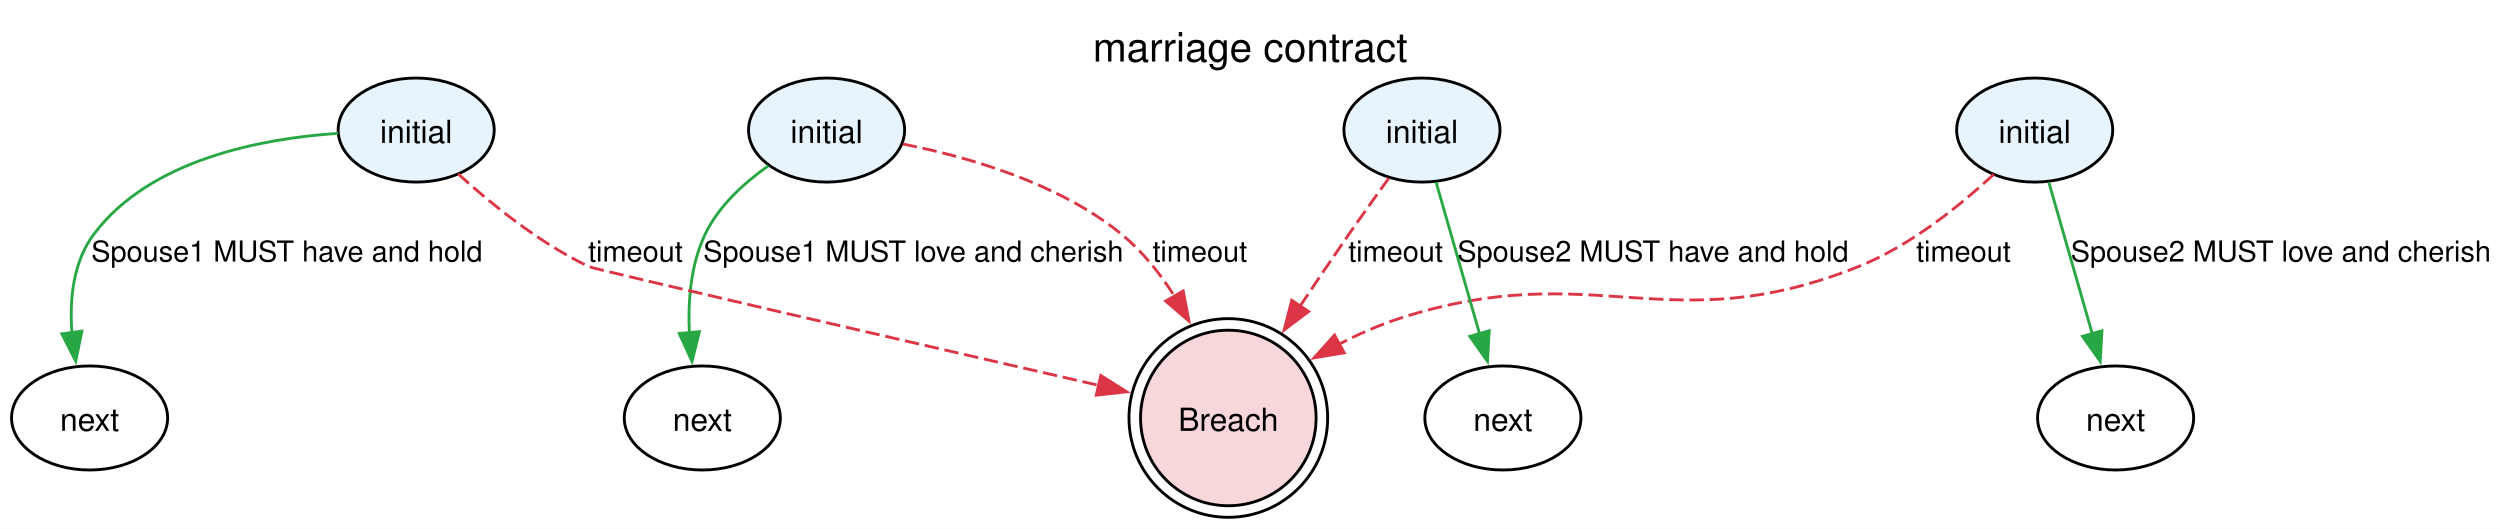
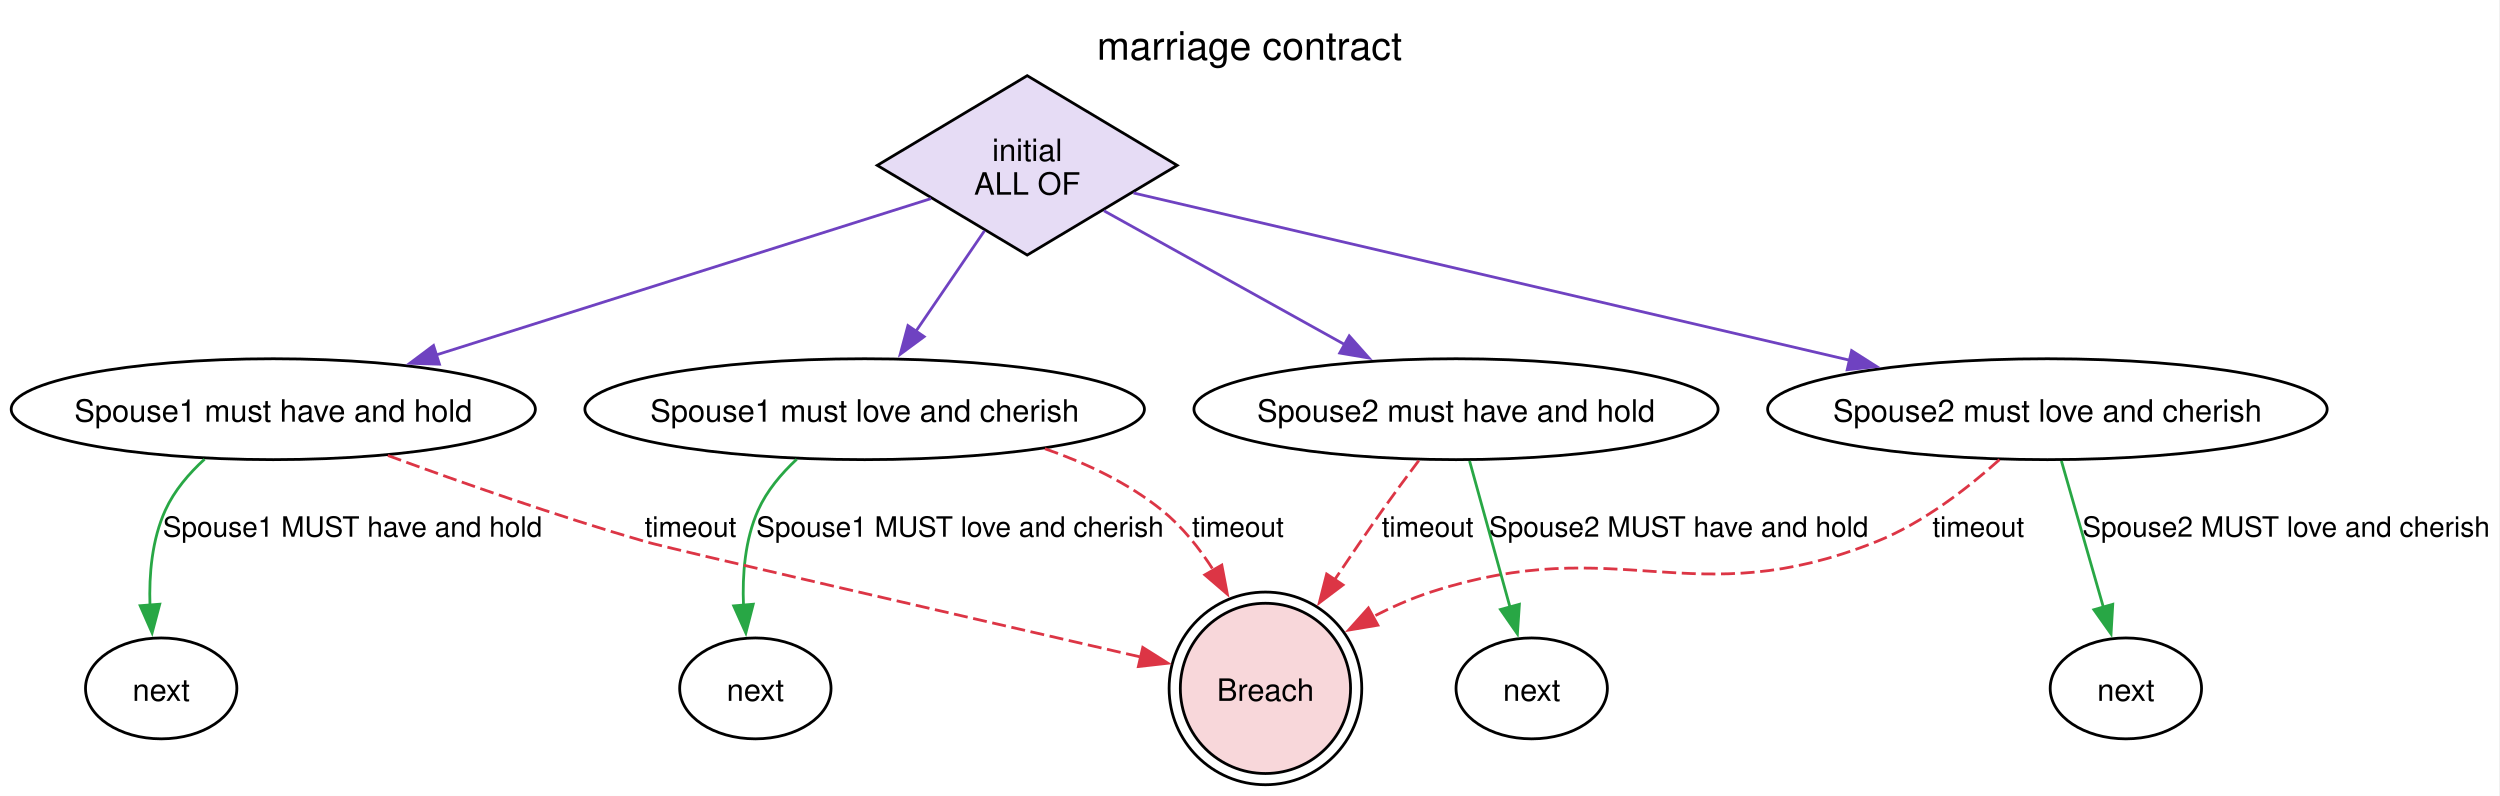
- <svg xmlns="http://www.w3.org/2000/svg" width="865pt" height="183pt" viewBox="0.00 0.00 865.00 183.00">
-   <g id="graph0" class="graph" transform="scale(1 1) rotate(0) translate(4 178.99)">
-     <polygon fill="white" stroke="none" points="-4,4 -4,-178.99 861.16,-178.99 861.16,4 -4,4" />
-     <text xml:space="preserve" text-anchor="middle" x="428.58" y="-157.69" font-family="Helvetica,sans-Serif" font-size="14.00">marriage contract</text>
+ <svg xmlns="http://www.w3.org/2000/svg" width="892pt" height="284pt" viewBox="0.00 0.00 892.00 284.00">
+   <g id="graph0" class="graph" transform="scale(1 1) rotate(0) translate(4 279.99)">
+     <polygon fill="white" stroke="none" points="-4,4 -4,-279.99 887.67,-279.99 887.67,4 -4,4" />
+     <text xml:space="preserve" text-anchor="middle" x="441.83" y="-258.69" font-family="Helvetica,sans-Serif" font-size="14.00">marriage contract</text>
    <g id="node1" class="node">
-       <ellipse fill="#e8f4fd" stroke="black" cx="282" cy="-133.99" rx="27" ry="18" />
-       <text xml:space="preserve" text-anchor="middle" x="282" y="-129.54" font-family="Helvetica,sans-Serif" font-size="11.00">initial</text>
+       <polygon fill="#e6dcf5" stroke="black" points="362.51,-252.99 309.01,-220.99 362.51,-188.99 416.01,-220.99 362.51,-252.99" />
+       <text xml:space="preserve" text-anchor="middle" x="362.51" y="-222.54" font-family="Helvetica,sans-Serif" font-size="11.00">initial</text>
+       <text xml:space="preserve" text-anchor="middle" x="362.51" y="-210.54" font-family="Helvetica,sans-Serif" font-size="11.00">ALL OF</text>
    </g>
    <g id="node2" class="node">
-       <ellipse fill="#ffffff" stroke="black" cx="239" cy="-34.37" rx="27" ry="18" />
-       <text xml:space="preserve" text-anchor="middle" x="239" y="-29.92" font-family="Helvetica,sans-Serif" font-size="11.00">next</text>
+       <ellipse fill="#ffffff" stroke="black" cx="304.51" cy="-133.99" rx="99.82" ry="18" />
+       <text xml:space="preserve" text-anchor="middle" x="304.51" y="-129.54" font-family="Helvetica,sans-Serif" font-size="11.00">Spouse1 must love and cherish</text>
    </g>
    <g id="edge1" class="edge">
-       <path fill="none" stroke="#28a745" d="M261.88,-121.64C253.51,-115.76 244.67,-107.75 240,-97.99 235.01,-87.54 233.99,-74.95 234.51,-63.81" />
-       <polygon fill="#28a745" stroke="#28a745" points="237.99,-64.24 235.43,-53.96 231.02,-63.6 237.99,-64.24" />
-       <text xml:space="preserve" text-anchor="middle" x="312" y="-88.49" font-family="Helvetica,sans-Serif" font-size="10.00">Spouse1 MUST love and cherish</text>
+       <path fill="none" stroke="#6f42c1" d="M347.27,-197.65C339.72,-186.59 330.55,-173.14 322.63,-161.55" />
+       <polygon fill="#6f42c1" stroke="#6f42c1" points="325.73,-159.88 317.2,-153.59 319.95,-163.82 325.73,-159.88" />
+     </g>
+     <g id="node5" class="node">
+       <ellipse fill="#ffffff" stroke="black" cx="93.51" cy="-133.99" rx="93.51" ry="18" />
+       <text xml:space="preserve" text-anchor="middle" x="93.51" y="-129.54" font-family="Helvetica,sans-Serif" font-size="11.00">Spouse1 must have and hold</text>
+     </g>
+     <g id="edge2" class="edge">
+       <path fill="none" stroke="#6f42c1" d="M328.17,-209.13C283.64,-195.06 205.34,-170.32 151.52,-153.31" />
+       <polygon fill="#6f42c1" stroke="#6f42c1" points="152.79,-150.05 142.2,-150.37 150.68,-156.72 152.79,-150.05" />
+     </g>
+     <g id="node7" class="node">
+       <ellipse fill="#ffffff" stroke="black" cx="726.51" cy="-133.99" rx="99.82" ry="18" />
+       <text xml:space="preserve" text-anchor="middle" x="726.51" y="-129.54" font-family="Helvetica,sans-Serif" font-size="11.00">Spouse2 must love and cherish</text>
+     </g>
+     <g id="edge3" class="edge">
+       <path fill="none" stroke="#6f42c1" d="M400.43,-211.13C460.83,-197.03 579.82,-169.24 656.14,-151.42" />
+       <polygon fill="#6f42c1" stroke="#6f42c1" points="656.66,-154.89 665.6,-149.21 655.07,-148.07 656.66,-154.89" />
+     </g>
+     <g id="node9" class="node">
+       <ellipse fill="#ffffff" stroke="black" cx="515.51" cy="-133.99" rx="93.51" ry="18" />
+       <text xml:space="preserve" text-anchor="middle" x="515.51" y="-129.54" font-family="Helvetica,sans-Serif" font-size="11.00">Spouse2 must have and hold</text>
+     </g>
+     <g id="edge4" class="edge">
+       <path fill="none" stroke="#6f42c1" d="M389.86,-204.79C413.79,-191.49 448.85,-172.02 475.86,-157.01" />
+       <polygon fill="#6f42c1" stroke="#6f42c1" points="477.41,-160.15 484.46,-152.24 474.01,-154.03 477.41,-160.15" />
    </g>
    <g id="node3" class="node">
-       <ellipse fill="#f8d7da" stroke="black" cx="421" cy="-34.37" rx="30.37" ry="30.37" />
-       <ellipse fill="none" stroke="black" cx="421" cy="-34.37" rx="34.37" ry="34.37" />
-       <text xml:space="preserve" text-anchor="middle" x="421" y="-29.92" font-family="Helvetica,sans-Serif" font-size="11.00">Breach</text>
+       <ellipse fill="#ffffff" stroke="black" cx="265.51" cy="-34.37" rx="27" ry="18" />
+       <text xml:space="preserve" text-anchor="middle" x="265.51" y="-29.92" font-family="Helvetica,sans-Serif" font-size="11.00">next</text>
    </g>
-     <g id="edge2" class="edge">
-       <path fill="none" stroke="#dc3545" stroke-dasharray="5,2" d="M308.34,-129.16C330.54,-124.81 362.09,-115.85 384,-97.99 391.24,-92.09 397.38,-84.37 402.46,-76.38" />
-       <polygon fill="#dc3545" stroke="#dc3545" points="405.38,-78.32 407.37,-67.91 399.32,-74.81 405.38,-78.32" />
-       <text xml:space="preserve" text-anchor="middle" x="411.15" y="-88.49" font-family="Helvetica,sans-Serif" font-size="10.00">timeout</text>
+     <g id="edge5" class="edge">
+       <path fill="none" stroke="#28a745" d="M280.27,-116.13C274.74,-110.99 269.59,-104.86 266.51,-97.99 261.81,-87.49 260.82,-74.98 261.28,-63.91" />
+       <polygon fill="#28a745" stroke="#28a745" points="264.75,-64.4 262.11,-54.14 257.78,-63.81 264.75,-64.4" />
+       <text xml:space="preserve" text-anchor="middle" x="338.51" y="-88.49" font-family="Helvetica,sans-Serif" font-size="10.00">Spouse1 MUST love and cherish</text>
    </g>
    <g id="node4" class="node">
-       <ellipse fill="#e8f4fd" stroke="black" cx="140" cy="-133.99" rx="27" ry="18" />
-       <text xml:space="preserve" text-anchor="middle" x="140" y="-129.54" font-family="Helvetica,sans-Serif" font-size="11.00">initial</text>
+       <ellipse fill="#f8d7da" stroke="black" cx="447.51" cy="-34.37" rx="30.37" ry="30.37" />
+       <ellipse fill="none" stroke="black" cx="447.51" cy="-34.37" rx="34.37" ry="34.37" />
+       <text xml:space="preserve" text-anchor="middle" x="447.51" y="-29.92" font-family="Helvetica,sans-Serif" font-size="11.00">Breach</text>
    </g>
-     <g id="edge3" class="edge">
-       <path fill="none" stroke="#dc3545" stroke-dasharray="5,2" d="M154.5,-118.83C165.91,-108.46 182.69,-94.84 199.75,-86.74 201.77,-85.78 312.26,-60.33 376.31,-45.62" />
-       <polygon fill="#dc3545" stroke="#dc3545" points="376.87,-49.08 385.83,-43.43 375.31,-42.26 376.87,-49.08" />
-       <text xml:space="preserve" text-anchor="middle" x="215.88" y="-88.49" font-family="Helvetica,sans-Serif" font-size="10.00">timeout</text>
+     <g id="edge6" class="edge">
+       <path fill="none" stroke="#dc3545" stroke-dasharray="5,2" d="M368.8,-119.89C383.55,-114.77 398.43,-107.71 410.51,-97.99 417.78,-92.13 423.94,-84.43 429.02,-76.45" />
+       <polygon fill="#dc3545" stroke="#dc3545" points="431.94,-78.38 433.92,-67.98 425.88,-74.88 431.94,-78.38" />
+       <text xml:space="preserve" text-anchor="middle" x="437.7" y="-88.49" font-family="Helvetica,sans-Serif" font-size="10.00">timeout</text>
    </g>
-     <g id="node5" class="node">
-       <ellipse fill="#ffffff" stroke="black" cx="27" cy="-34.37" rx="27" ry="18" />
-       <text xml:space="preserve" text-anchor="middle" x="27" y="-29.92" font-family="Helvetica,sans-Serif" font-size="11.00">next</text>
-     </g>
-     <g id="edge4" class="edge">
-       <path fill="none" stroke="#28a745" d="M112.96,-132.85C86.7,-131.11 48.02,-123.92 28.5,-97.99 21.24,-88.34 19.99,-75.29 20.91,-63.6" />
-       <polygon fill="#28a745" stroke="#28a745" points="24.33,-64.41 22.2,-54.03 17.4,-63.47 24.33,-64.41" />
-       <text xml:space="preserve" text-anchor="middle" x="95.25" y="-88.49" font-family="Helvetica,sans-Serif" font-size="10.00">Spouse1 MUST have and hold</text>
+     <g id="edge7" class="edge">
+       <path fill="none" stroke="#dc3545" stroke-dasharray="5,2" d="M134.4,-117.46C160.46,-107.89 195.08,-95.76 226.26,-86.74 234.79,-84.26 341.03,-59.8 403.13,-45.54" />
+       <polygon fill="#dc3545" stroke="#dc3545" points="403.74,-48.99 412.7,-43.35 402.17,-42.17 403.74,-48.99" />
+       <text xml:space="preserve" text-anchor="middle" x="242.38" y="-88.49" font-family="Helvetica,sans-Serif" font-size="10.00">timeout</text>
    </g>
    <g id="node6" class="node">
-       <ellipse fill="#e8f4fd" stroke="black" cx="700" cy="-133.99" rx="27" ry="18" />
-       <text xml:space="preserve" text-anchor="middle" x="700" y="-129.54" font-family="Helvetica,sans-Serif" font-size="11.00">initial</text>
+       <ellipse fill="#ffffff" stroke="black" cx="53.51" cy="-34.37" rx="27" ry="18" />
+       <text xml:space="preserve" text-anchor="middle" x="53.51" y="-29.92" font-family="Helvetica,sans-Serif" font-size="11.00">next</text>
    </g>
-     <g id="edge5" class="edge">
-       <path fill="none" stroke="#dc3545" stroke-dasharray="5,2" d="M685.87,-118.7C674.32,-107.97 657.01,-93.95 639,-86.74 572.97,-60.31 547.65,-90.68 480,-68.74 472.93,-66.44 465.76,-63.25 458.96,-59.74" />
-       <polygon fill="#dc3545" stroke="#dc3545" points="461.11,-56.93 450.66,-55.17 457.74,-63.06 461.11,-56.93" />
-       <text xml:space="preserve" text-anchor="middle" x="675.37" y="-88.49" font-family="Helvetica,sans-Serif" font-size="10.00">timeout</text>
+     <g id="edge8" class="edge">
+       <path fill="none" stroke="#28a745" d="M68.99,-116.16C63.39,-111.03 58.16,-104.89 55.01,-97.99 50.23,-87.53 49.14,-75.02 49.51,-63.95" />
+       <polygon fill="#28a745" stroke="#28a745" points="52.99,-64.41 50.27,-54.17 46.01,-63.87 52.99,-64.41" />
+       <text xml:space="preserve" text-anchor="middle" x="121.76" y="-88.49" font-family="Helvetica,sans-Serif" font-size="10.00">Spouse1 MUST have and hold</text>
    </g>
-     <g id="node7" class="node">
-       <ellipse fill="#ffffff" stroke="black" cx="728" cy="-34.37" rx="27" ry="18" />
-       <text xml:space="preserve" text-anchor="middle" x="728" y="-29.92" font-family="Helvetica,sans-Serif" font-size="11.00">next</text>
-     </g>
-     <g id="edge6" class="edge">
-       <path fill="none" stroke="#28a745" d="M704.88,-115.98C709.03,-101.51 715.07,-80.44 719.94,-63.47" />
-       <polygon fill="#28a745" stroke="#28a745" points="723.27,-64.54 722.67,-53.96 716.55,-62.61 723.27,-64.54" />
-       <text xml:space="preserve" text-anchor="middle" x="785.16" y="-88.49" font-family="Helvetica,sans-Serif" font-size="10.00">Spouse2 MUST love and cherish</text>
+     <g id="edge9" class="edge">
+       <path fill="none" stroke="#dc3545" stroke-dasharray="5,2" d="M709.42,-115.99C697.98,-105.71 682.04,-93.35 665.51,-86.74 599.48,-60.31 574.16,-90.68 506.51,-68.74 499.44,-66.44 492.27,-63.25 485.47,-59.74" />
+       <polygon fill="#dc3545" stroke="#dc3545" points="487.62,-56.93 477.17,-55.17 484.24,-63.06 487.62,-56.93" />
+       <text xml:space="preserve" text-anchor="middle" x="701.87" y="-88.49" font-family="Helvetica,sans-Serif" font-size="10.00">timeout</text>
    </g>
    <g id="node8" class="node">
-       <ellipse fill="#e8f4fd" stroke="black" cx="488" cy="-133.99" rx="27" ry="18" />
-       <text xml:space="preserve" text-anchor="middle" x="488" y="-129.54" font-family="Helvetica,sans-Serif" font-size="11.00">initial</text>
+       <ellipse fill="#ffffff" stroke="black" cx="754.51" cy="-34.37" rx="27" ry="18" />
+       <text xml:space="preserve" text-anchor="middle" x="754.51" y="-29.92" font-family="Helvetica,sans-Serif" font-size="11.00">next</text>
    </g>
-     <g id="edge7" class="edge">
-       <path fill="none" stroke="#dc3545" stroke-dasharray="5,2" d="M476.56,-117.39C472.19,-111.36 467.19,-104.39 462.75,-97.99 457.18,-89.96 451.31,-81.28 445.78,-73.02" />
-       <polygon fill="#dc3545" stroke="#dc3545" points="448.78,-71.21 440.32,-64.83 442.95,-75.09 448.78,-71.21" />
-       <text xml:space="preserve" text-anchor="middle" x="478.88" y="-88.49" font-family="Helvetica,sans-Serif" font-size="10.00">timeout</text>
+     <g id="edge10" class="edge">
+       <path fill="none" stroke="#28a745" d="M731.51,-115.53C735.68,-101.01 741.69,-80.06 746.52,-63.21" />
+       <polygon fill="#28a745" stroke="#28a745" points="749.83,-64.37 749.22,-53.8 743.1,-62.44 749.83,-64.37" />
+       <text xml:space="preserve" text-anchor="middle" x="811.67" y="-88.49" font-family="Helvetica,sans-Serif" font-size="10.00">Spouse2 MUST love and cherish</text>
    </g>
-     <g id="node9" class="node">
-       <ellipse fill="#ffffff" stroke="black" cx="516" cy="-34.37" rx="27" ry="18" />
-       <text xml:space="preserve" text-anchor="middle" x="516" y="-29.92" font-family="Helvetica,sans-Serif" font-size="11.00">next</text>
+     <g id="edge11" class="edge">
+       <path fill="none" stroke="#dc3545" stroke-dasharray="5,2" d="M502.23,-115.68C498.02,-110.08 493.38,-103.81 489.26,-97.99 483.62,-90.01 477.71,-81.36 472.17,-73.1" />
+       <polygon fill="#dc3545" stroke="#dc3545" points="475.18,-71.29 466.72,-64.91 469.35,-75.17 475.18,-71.29" />
+       <text xml:space="preserve" text-anchor="middle" x="505.38" y="-88.49" font-family="Helvetica,sans-Serif" font-size="10.00">timeout</text>
    </g>
-     <g id="edge8" class="edge">
-       <path fill="none" stroke="#28a745" d="M492.88,-115.98C497.03,-101.51 503.07,-80.44 507.94,-63.47" />
-       <polygon fill="#28a745" stroke="#28a745" points="511.27,-64.54 510.67,-53.96 504.55,-62.61 511.27,-64.54" />
-       <text xml:space="preserve" text-anchor="middle" x="567.91" y="-88.49" font-family="Helvetica,sans-Serif" font-size="10.00">Spouse2 MUST have and hold</text>
+     <g id="node10" class="node">
+       <ellipse fill="#ffffff" stroke="black" cx="542.51" cy="-34.37" rx="27" ry="18" />
+       <text xml:space="preserve" text-anchor="middle" x="542.51" y="-29.92" font-family="Helvetica,sans-Serif" font-size="11.00">next</text>
+     </g>
+     <g id="edge12" class="edge">
+       <path fill="none" stroke="#28a745" d="M520.34,-115.53C524.35,-101.01 530.15,-80.06 534.81,-63.21" />
+       <polygon fill="#28a745" stroke="#28a745" points="538.12,-64.37 537.41,-53.8 531.37,-62.51 538.12,-64.37" />
+       <text xml:space="preserve" text-anchor="middle" x="594.95" y="-88.49" font-family="Helvetica,sans-Serif" font-size="10.00">Spouse2 MUST have and hold</text>
    </g>
  </g>
</svg>
